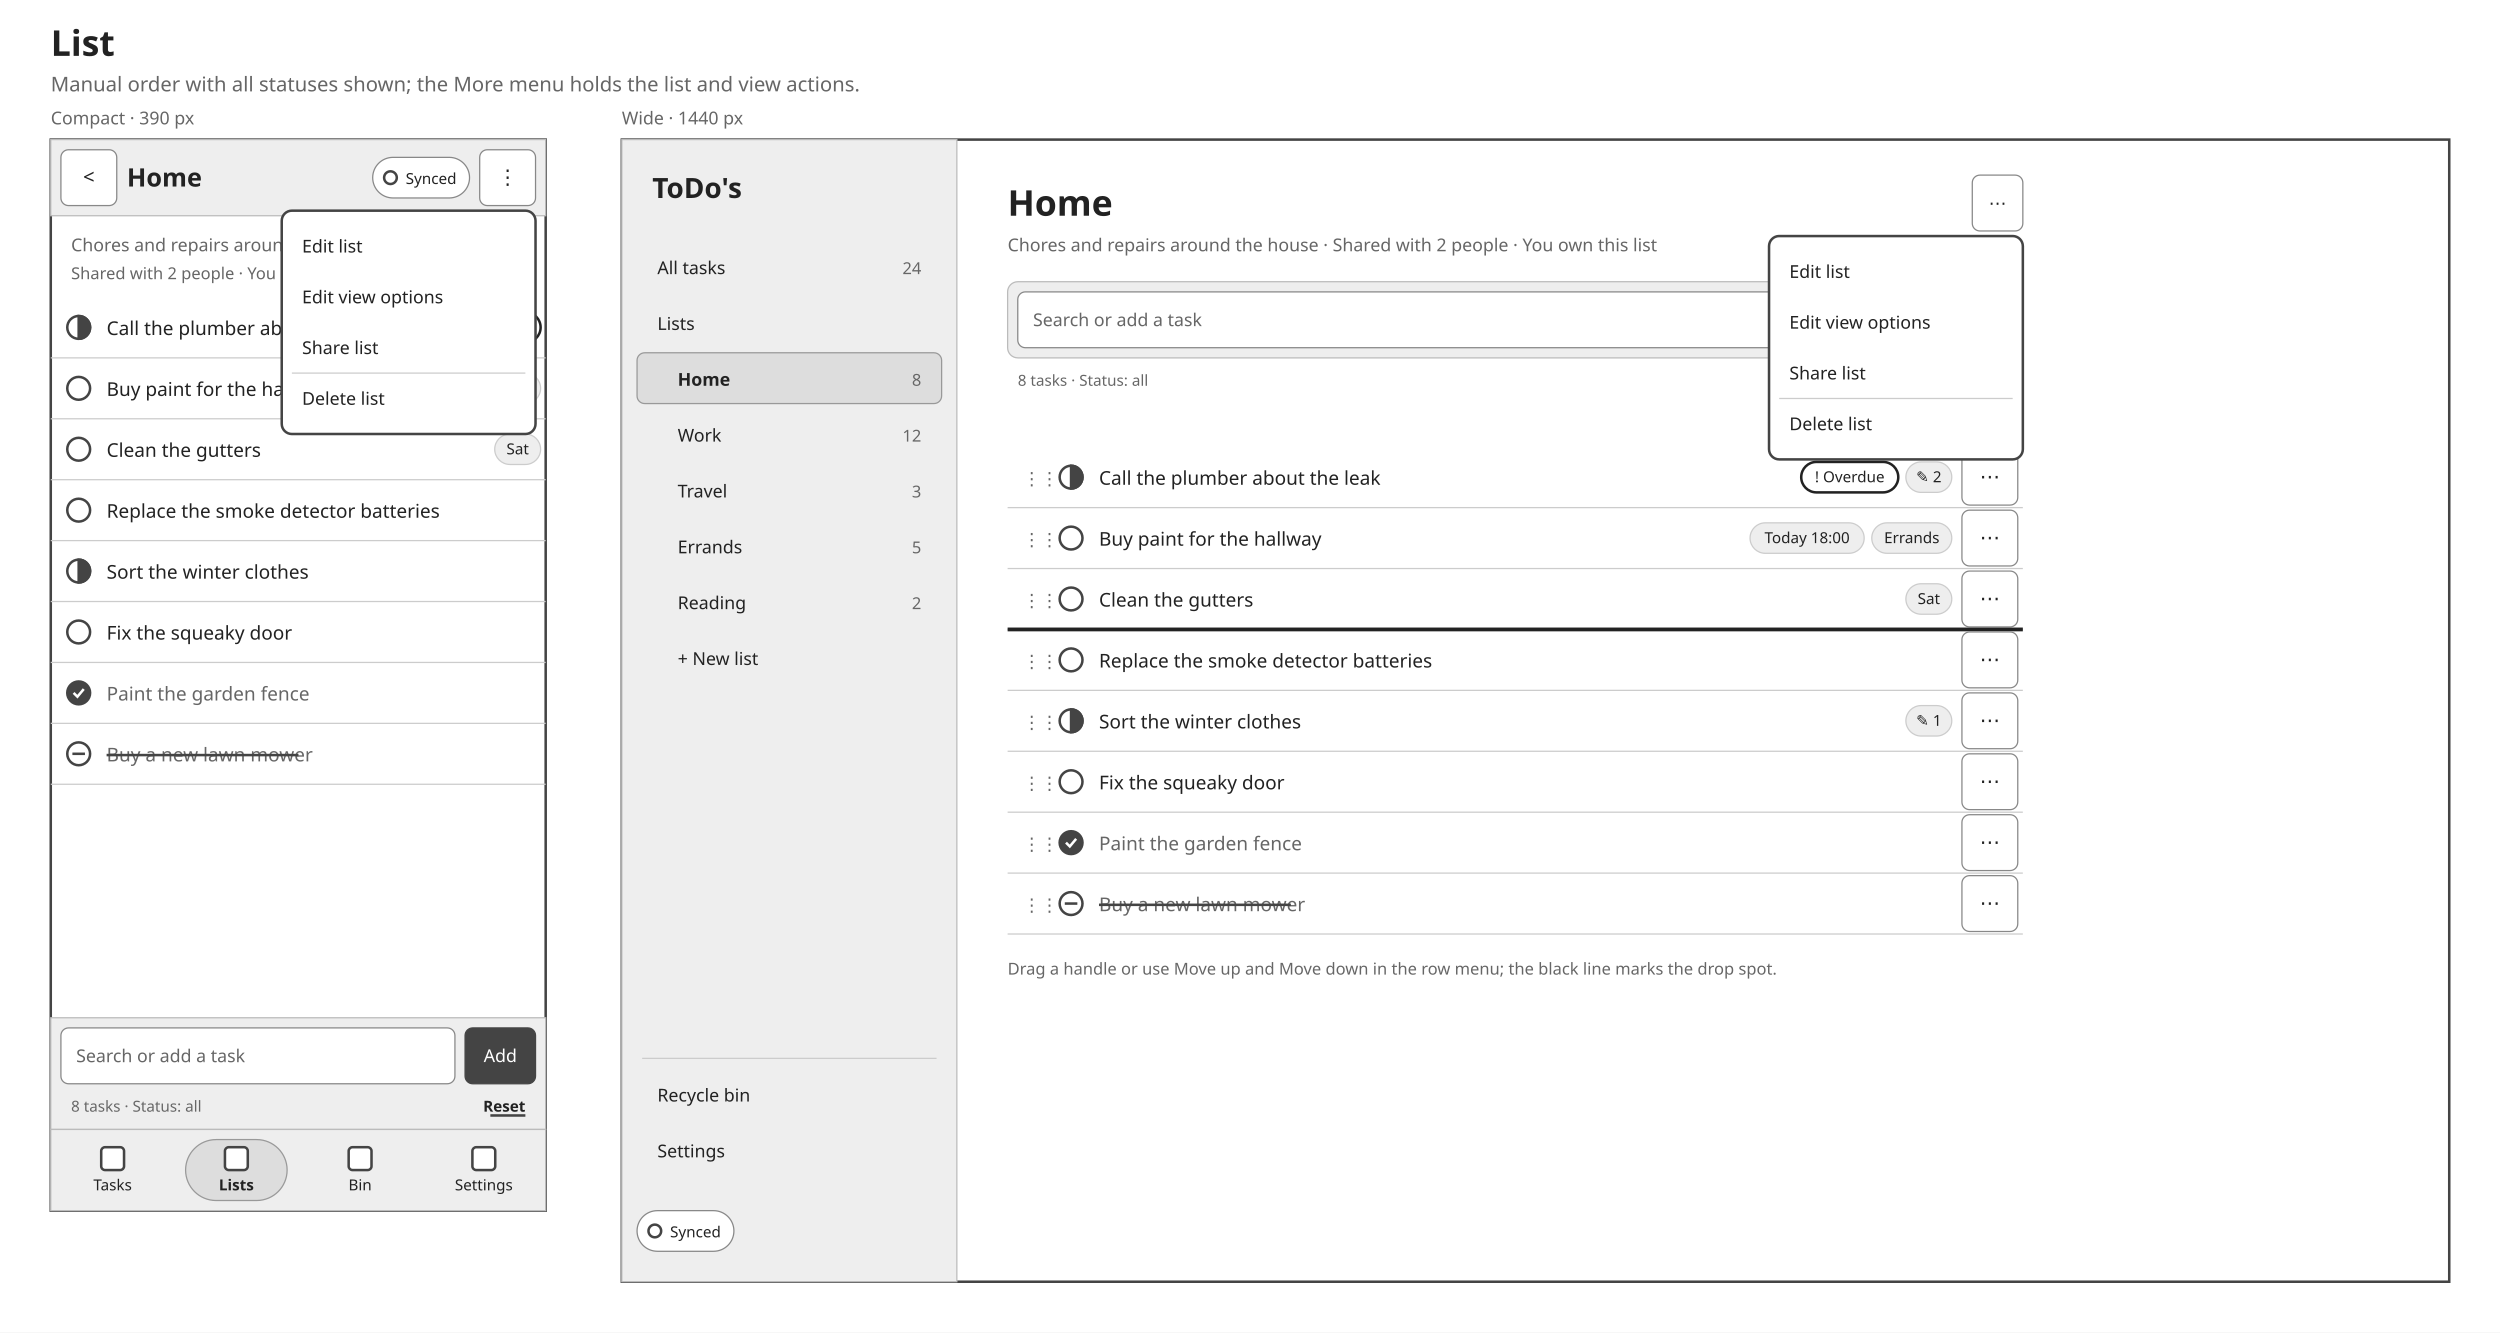
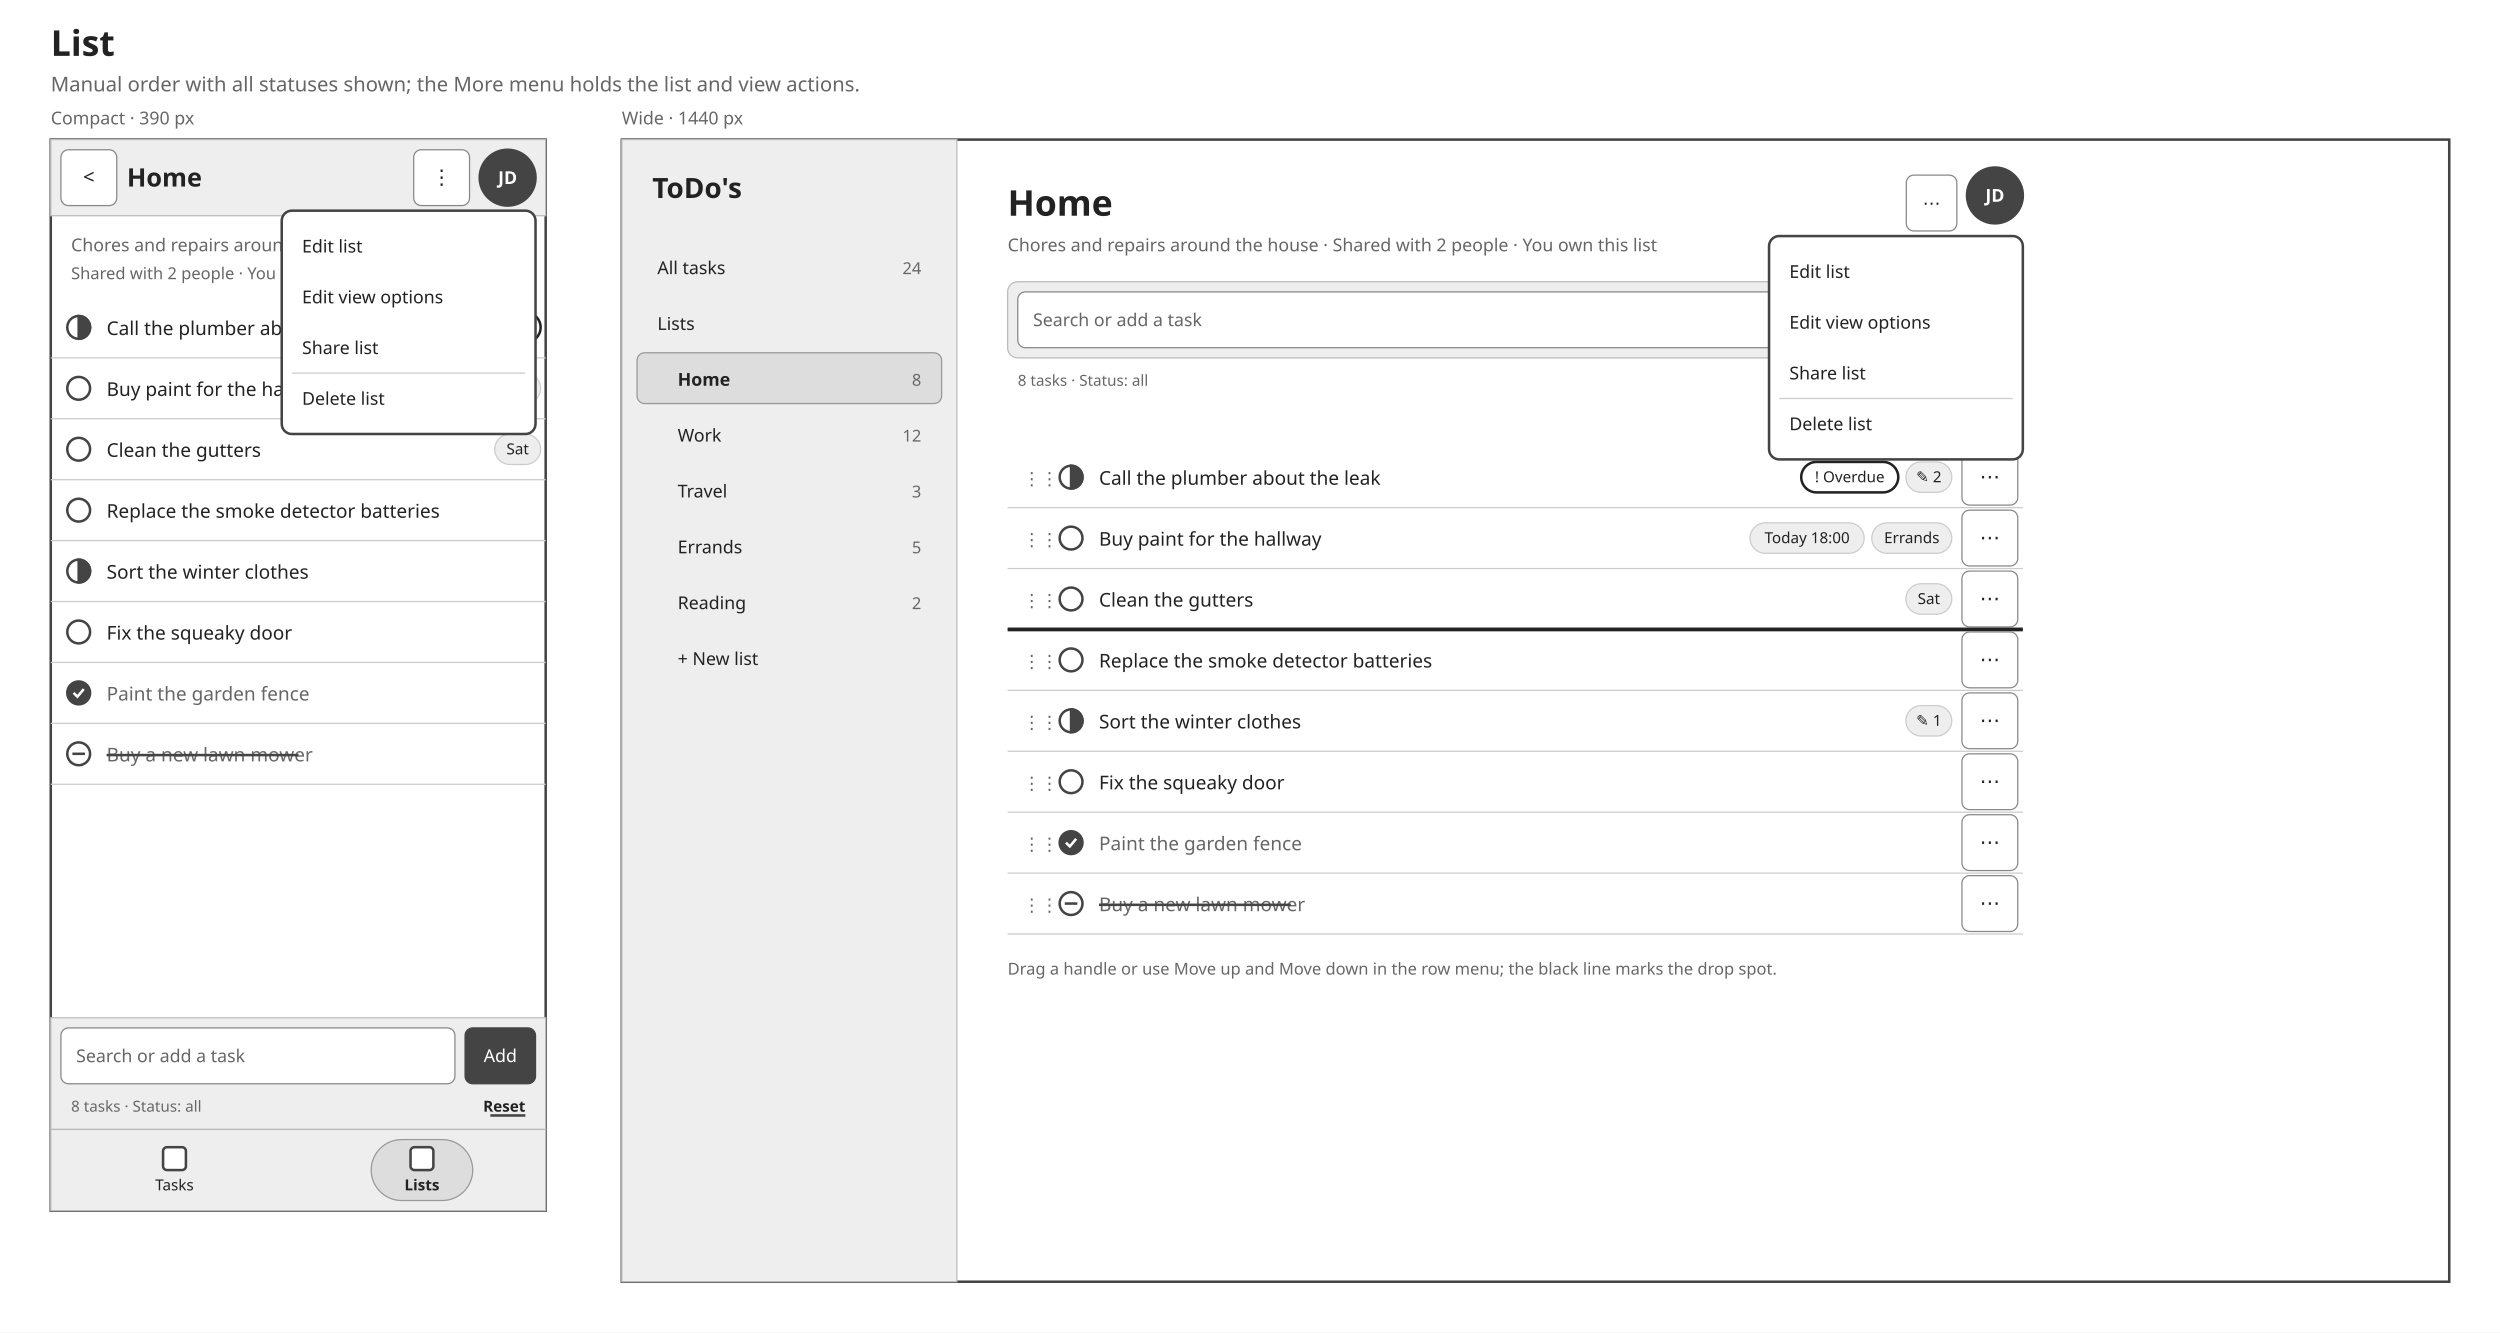
<svg xmlns="http://www.w3.org/2000/svg" width="1970" height="1050" viewBox="0 0 1970 1050">
  <style>
text { font-family: sans-serif; fill: #222222; }
.muted { fill: #666666; }
.on-primary { fill: #ffffff; }
.bold { font-weight: bold; }
rect.frame { fill: #ffffff; stroke: #444444; stroke-width: 2; }
.bar { fill: #eeeeee; stroke: #bbbbbb; }
.box { fill: #f5f5f5; stroke: #bbbbbb; }
.control { fill: #ffffff; stroke: #888888; }
.disabled { fill: #f5f5f5; stroke: #cccccc; }
.primary { fill: #444444; stroke: #444444; }
.selected { fill: #dddddd; stroke: #999999; }
.chip { fill: #eeeeee; stroke: #cccccc; }
.signal { fill: #ffffff; stroke: #222222; stroke-width: 2; }
.scrim { fill: #888888; fill-opacity: 0.5; }
.rule { stroke: #cccccc; }
.drop { stroke: #222222; stroke-width: 3; }
.icon { fill: #ffffff; stroke: #444444; stroke-width: 2; }
.icon-fill { fill: #444444; stroke: #444444; stroke-width: 2; }
.icon-mark { fill: none; stroke: #ffffff; stroke-width: 2; }
.icon-line { stroke: #444444; stroke-width: 2; }
+ .icon-line-open { fill: none; stroke: #444444; stroke-width: 2; stroke-linecap: round; stroke-linejoin: round; }
  </style>
  <rect x="0" y="0" width="1970" height="1050" fill="#ffffff" />
  <text x="40" y="44" font-size="28" class="bold">List</text>
  <text x="40" y="72" font-size="16" class="muted">Manual order with all statuses shown; the More menu holds the list and view actions.</text>
  <text x="40" y="98" font-size="14" class="muted">Compact · 390 px</text>
  <text x="490" y="98" font-size="14" class="muted">Wide · 1440 px</text>
  <g class="frame" data-width="390" data-height="844" transform="translate(40 110)">
    <rect x="0" y="0" width="390" height="844" rx="0" class="frame" />
    <rect x="0" y="0" width="390" height="60" rx="0" class="bar" />
    <rect x="8" y="8" width="44" height="44" rx="6" class="control" />
    <text x="30" y="35" font-size="16" text-anchor="middle">&lt;</text>
-     <rect x="338" y="8" width="44" height="44" rx="6" class="control" />
-     <text x="360" y="35" font-size="16" text-anchor="middle">⋮</text>
-     <rect x="253.68" y="14" width="76.32" height="32" rx="16" class="control" />
-     <circle cx="267.68" cy="30" r="5" class="icon" />
-     <text x="279.68" y="35" font-size="12">Synced</text>
+     <circle cx="360" cy="30" r="22" class="icon-fill" />
+     <text x="360" y="35" font-size="14" class="on-primary bold" text-anchor="middle">JD</text>
+     <rect x="286" y="8" width="44" height="44" rx="6" class="control" />
+     <text x="308" y="35" font-size="16" text-anchor="middle">⋮</text>
    <text x="60" y="37" font-size="20" class="bold">Home</text>
    <text x="16" y="88" font-size="14" class="muted">Chores and repairs around the house</text>
    <text x="16" y="110" font-size="13" class="muted">Shared with 2 people · You own this list</text>
    <line x1="0" y1="172" x2="390" y2="172" class="rule" />
    <circle cx="22" cy="148" r="9" class="icon" />
    <path d="M22 139.0 A9 9 0 0 1 22 157.0 Z" class="icon-fill" />
    <rect x="309.52" y="136" width="76.48" height="24" rx="12" class="signal" />
    <text x="347.76" y="152" font-size="12" text-anchor="middle">! Overdue</text>
    <text x="44" y="154" font-size="15">Call the plumber about the le…</text>
    <line x1="0" y1="220" x2="390" y2="220" class="rule" />
    <circle cx="22" cy="196" r="9" class="icon" />
    <rect x="296.08" y="184" width="89.92" height="24" rx="12" class="chip" />
    <text x="341.04" y="200" font-size="12" text-anchor="middle">Today 18:00</text>
    <text x="44" y="202" font-size="15">Buy paint for the hallway</text>
    <line x1="0" y1="268" x2="390" y2="268" class="rule" />
    <circle cx="22" cy="244" r="9" class="icon" />
    <rect x="349.84" y="232" width="36.16" height="24" rx="12" class="chip" />
    <text x="367.92" y="248" font-size="12" text-anchor="middle">Sat</text>
    <text x="44" y="250" font-size="15">Clean the gutters</text>
    <line x1="0" y1="316" x2="390" y2="316" class="rule" />
    <circle cx="22" cy="292" r="9" class="icon" />
    <text x="44" y="298" font-size="15">Replace the smoke detector batteries</text>
    <line x1="0" y1="364" x2="390" y2="364" class="rule" />
    <circle cx="22" cy="340" r="9" class="icon" />
    <path d="M22 331.0 A9 9 0 0 1 22 349.0 Z" class="icon-fill" />
    <text x="44" y="346" font-size="15">Sort the winter clothes</text>
    <line x1="0" y1="412" x2="390" y2="412" class="rule" />
    <circle cx="22" cy="388" r="9" class="icon" />
    <text x="44" y="394" font-size="15">Fix the squeaky door</text>
    <line x1="0" y1="460" x2="390" y2="460" class="rule" />
    <circle cx="22" cy="436" r="9" class="icon-fill" />
    <path d="M18 436.0 l3 3 l5 -6" class="icon-mark" />
    <text x="44" y="442" font-size="15" class="muted">Paint the garden fence</text>
    <line x1="0" y1="508" x2="390" y2="508" class="rule" />
    <circle cx="22" cy="484" r="9" class="icon" />
    <line x1="17.05" y1="484" x2="26.95" y2="484" class="icon-line" />
    <text x="44" y="490" font-size="15" class="muted">Buy a new lawn mower</text>
    <line x1="44" y1="485" x2="195.2" y2="485" class="icon-line" />
    <rect x="0" y="692" width="390" height="88" rx="0" class="bar" />
    <rect x="326.48" y="700" width="55.52" height="44" rx="6" class="primary" />
    <text x="354.24" y="726.9" font-size="14" class="on-primary" text-anchor="middle">Add</text>
    <rect x="8" y="700" width="310.48" height="44" rx="6" class="control" />
    <text x="20" y="727" font-size="14" class="muted">Search or add a task</text>
    <text x="374" y="766" font-size="12" class="bold" text-anchor="end">Reset</text>
    <line x1="346.4" y1="769" x2="374" y2="769" class="icon-line" />
    <text x="16" y="766" font-size="12" class="muted">8 tasks · Status: all</text>
    <rect x="0" y="780" width="390" height="64" rx="0" class="bar" />
-     <rect x="39.75" y="794" width="18" height="18" rx="3" class="icon" />
-     <text x="48.75" y="828" font-size="12" text-anchor="middle">Tasks</text>
-     <rect x="106.25" y="788" width="80" height="48" rx="24" class="selected" />
-     <rect x="137.25" y="794" width="18" height="18" rx="3" class="icon" />
-     <text x="146.25" y="828" font-size="12" class="bold" text-anchor="middle">Lists</text>
-     <rect x="234.75" y="794" width="18" height="18" rx="3" class="icon" />
-     <text x="243.75" y="828" font-size="12" text-anchor="middle">Bin</text>
-     <rect x="332.25" y="794" width="18" height="18" rx="3" class="icon" />
-     <text x="341.25" y="828" font-size="12" text-anchor="middle">Settings</text>
+     <rect x="88.5" y="794" width="18" height="18" rx="3" class="icon" />
+     <text x="97.5" y="828" font-size="12" text-anchor="middle">Tasks</text>
+     <rect x="252.5" y="788" width="80" height="48" rx="24" class="selected" />
+     <rect x="283.5" y="794" width="18" height="18" rx="3" class="icon" />
+     <text x="292.5" y="828" font-size="12" class="bold" text-anchor="middle">Lists</text>
    <rect x="182" y="56" width="200" height="176" rx="8" class="frame" />
    <text x="198" y="89" font-size="14">Edit list</text>
    <text x="198" y="129" font-size="14">Edit view options</text>
    <text x="198" y="169" font-size="14">Share list</text>
    <line x1="190" y1="184" x2="374" y2="184" class="rule" />
    <text x="198" y="209" font-size="14">Delete list</text>
  </g>
  <g class="frame" data-width="1440" data-height="900" transform="translate(490 110)">
    <rect x="0" y="0" width="1440" height="900" rx="0" class="frame" />
    <rect x="0" y="0" width="264" height="900" rx="0" class="bar" />
    <text x="24" y="46" font-size="22" class="bold">ToDo's</text>
    <text x="28" y="106" font-size="14">All tasks</text>
    <text x="236" y="106" font-size="13" class="muted" text-anchor="end">24</text>
    <text x="28" y="150" font-size="14">Lists</text>
    <rect x="12" y="168" width="240" height="40" rx="6" class="selected" />
    <text x="44" y="194" font-size="14" class="bold">Home</text>
    <text x="236" y="194" font-size="13" class="muted" text-anchor="end">8</text>
    <text x="44" y="238" font-size="14">Work</text>
    <text x="236" y="238" font-size="13" class="muted" text-anchor="end">12</text>
    <text x="44" y="282" font-size="14">Travel</text>
    <text x="236" y="282" font-size="13" class="muted" text-anchor="end">3</text>
    <text x="44" y="326" font-size="14">Errands</text>
    <text x="236" y="326" font-size="13" class="muted" text-anchor="end">5</text>
    <text x="44" y="370" font-size="14">Reading</text>
    <text x="236" y="370" font-size="13" class="muted" text-anchor="end">2</text>
    <text x="44" y="414" font-size="14">+ New list</text>
-     <line x1="16" y1="724" x2="248" y2="724" class="rule" />
-     <text x="28" y="758" font-size="14">Recycle bin</text>
-     <text x="28" y="802" font-size="14">Settings</text>
-     <rect x="12" y="844" width="76.32" height="32" rx="16" class="control" />
-     <circle cx="26" cy="860" r="5" class="icon" />
-     <text x="38" y="865" font-size="12">Synced</text>
-     <rect x="1064.16" y="28" width="39.84" height="44" rx="6" class="control" />
-     <text x="1084.08" y="54.9" font-size="14" text-anchor="middle">⋯</text>
+     <circle cx="1082" cy="44" r="22" class="icon-fill" />
+     <text x="1082" y="49" font-size="14" class="on-primary bold" text-anchor="middle">JD</text>
+     <rect x="1012.16" y="28" width="39.84" height="44" rx="6" class="control" />
+     <text x="1032.08" y="54.9" font-size="14" text-anchor="middle">⋯</text>
    <text x="304" y="60" font-size="28" class="bold">Home</text>
    <text x="304" y="88" font-size="14" class="muted">Chores and repairs around the house · Shared with 2 people · You own this list</text>
    <rect x="304" y="112" width="800" height="60" rx="8" class="bar" />
    <rect x="1040.48" y="120" width="55.52" height="44" rx="6" class="primary" />
    <text x="1068.24" y="146.9" font-size="14" class="on-primary" text-anchor="middle">Add</text>
    <rect x="312" y="120" width="720.48" height="44" rx="6" class="control" />
    <text x="324" y="147" font-size="14" class="muted">Search or add a task</text>
    <text x="1096" y="194" font-size="12" class="bold" text-anchor="end">Reset</text>
    <line x1="1068.4" y1="197" x2="1096" y2="197" class="icon-line" />
    <text x="312" y="194" font-size="12" class="muted">8 tasks · Status: all</text>
    <line x1="304" y1="290" x2="1104" y2="290" class="rule" />
    <text x="316" y="272" font-size="14" class="muted">⋮⋮</text>
    <circle cx="354" cy="266" r="9" class="icon" />
    <path d="M354 257.0 A9 9 0 0 1 354 275.0 Z" class="icon-fill" />
    <rect x="1056" y="244" width="44" height="44" rx="6" class="control" />
    <text x="1078" y="271" font-size="16" text-anchor="middle">⋯</text>
    <rect x="1011.84" y="254" width="36.16" height="24" rx="12" class="chip" />
    <text x="1029.92" y="270" font-size="12" text-anchor="middle">✎ 2</text>
    <rect x="929.36" y="254" width="76.48" height="24" rx="12" class="signal" />
    <text x="967.6" y="270" font-size="12" text-anchor="middle">! Overdue</text>
    <text x="376" y="272" font-size="15">Call the plumber about the leak</text>
    <line x1="304" y1="338" x2="1104" y2="338" class="rule" />
    <text x="316" y="320" font-size="14" class="muted">⋮⋮</text>
    <circle cx="354" cy="314" r="9" class="icon" />
    <rect x="1056" y="292" width="44" height="44" rx="6" class="control" />
    <text x="1078" y="319" font-size="16" text-anchor="middle">⋯</text>
    <rect x="984.96" y="302" width="63.04" height="24" rx="12" class="chip" />
    <text x="1016.48" y="318" font-size="12" text-anchor="middle">Errands</text>
    <rect x="889.04" y="302" width="89.92" height="24" rx="12" class="chip" />
    <text x="934" y="318" font-size="12" text-anchor="middle">Today 18:00</text>
    <text x="376" y="320" font-size="15">Buy paint for the hallway</text>
    <line x1="304" y1="386" x2="1104" y2="386" class="rule" />
    <text x="316" y="368" font-size="14" class="muted">⋮⋮</text>
    <circle cx="354" cy="362" r="9" class="icon" />
    <rect x="1056" y="340" width="44" height="44" rx="6" class="control" />
    <text x="1078" y="367" font-size="16" text-anchor="middle">⋯</text>
    <rect x="1011.84" y="350" width="36.16" height="24" rx="12" class="chip" />
    <text x="1029.92" y="366" font-size="12" text-anchor="middle">Sat</text>
    <text x="376" y="368" font-size="15">Clean the gutters</text>
    <line x1="304" y1="386" x2="1104" y2="386" class="drop" />
    <line x1="304" y1="434" x2="1104" y2="434" class="rule" />
    <text x="316" y="416" font-size="14" class="muted">⋮⋮</text>
    <circle cx="354" cy="410" r="9" class="icon" />
    <rect x="1056" y="388" width="44" height="44" rx="6" class="control" />
    <text x="1078" y="415" font-size="16" text-anchor="middle">⋯</text>
    <text x="376" y="416" font-size="15">Replace the smoke detector batteries</text>
    <line x1="304" y1="482" x2="1104" y2="482" class="rule" />
    <text x="316" y="464" font-size="14" class="muted">⋮⋮</text>
    <circle cx="354" cy="458" r="9" class="icon" />
    <path d="M354 449.0 A9 9 0 0 1 354 467.0 Z" class="icon-fill" />
    <rect x="1056" y="436" width="44" height="44" rx="6" class="control" />
    <text x="1078" y="463" font-size="16" text-anchor="middle">⋯</text>
    <rect x="1011.84" y="446" width="36.16" height="24" rx="12" class="chip" />
    <text x="1029.92" y="462" font-size="12" text-anchor="middle">✎ 1</text>
    <text x="376" y="464" font-size="15">Sort the winter clothes</text>
    <line x1="304" y1="530" x2="1104" y2="530" class="rule" />
    <text x="316" y="512" font-size="14" class="muted">⋮⋮</text>
    <circle cx="354" cy="506" r="9" class="icon" />
    <rect x="1056" y="484" width="44" height="44" rx="6" class="control" />
    <text x="1078" y="511" font-size="16" text-anchor="middle">⋯</text>
    <text x="376" y="512" font-size="15">Fix the squeaky door</text>
    <line x1="304" y1="578" x2="1104" y2="578" class="rule" />
    <text x="316" y="560" font-size="14" class="muted">⋮⋮</text>
    <circle cx="354" cy="554" r="9" class="icon-fill" />
    <path d="M350 554.0 l3 3 l5 -6" class="icon-mark" />
    <rect x="1056" y="532" width="44" height="44" rx="6" class="control" />
    <text x="1078" y="559" font-size="16" text-anchor="middle">⋯</text>
    <text x="376" y="560" font-size="15" class="muted">Paint the garden fence</text>
    <line x1="304" y1="626" x2="1104" y2="626" class="rule" />
    <text x="316" y="608" font-size="14" class="muted">⋮⋮</text>
    <circle cx="354" cy="602" r="9" class="icon" />
    <line x1="349.05" y1="602" x2="358.95" y2="602" class="icon-line" />
    <rect x="1056" y="580" width="44" height="44" rx="6" class="control" />
    <text x="1078" y="607" font-size="16" text-anchor="middle">⋯</text>
    <text x="376" y="608" font-size="15" class="muted">Buy a new lawn mower</text>
    <line x1="376" y1="603" x2="527.2" y2="603" class="icon-line" />
    <text x="304" y="658" font-size="13" class="muted">Drag a handle or use Move up and Move down in the row menu; the black line marks the drop spot.</text>
    <rect x="904" y="76" width="200" height="176" rx="8" class="frame" />
    <text x="920" y="109" font-size="14">Edit list</text>
    <text x="920" y="149" font-size="14">Edit view options</text>
    <text x="920" y="189" font-size="14">Share list</text>
    <line x1="912" y1="204" x2="1096" y2="204" class="rule" />
    <text x="920" y="229" font-size="14">Delete list</text>
  </g>
</svg>
